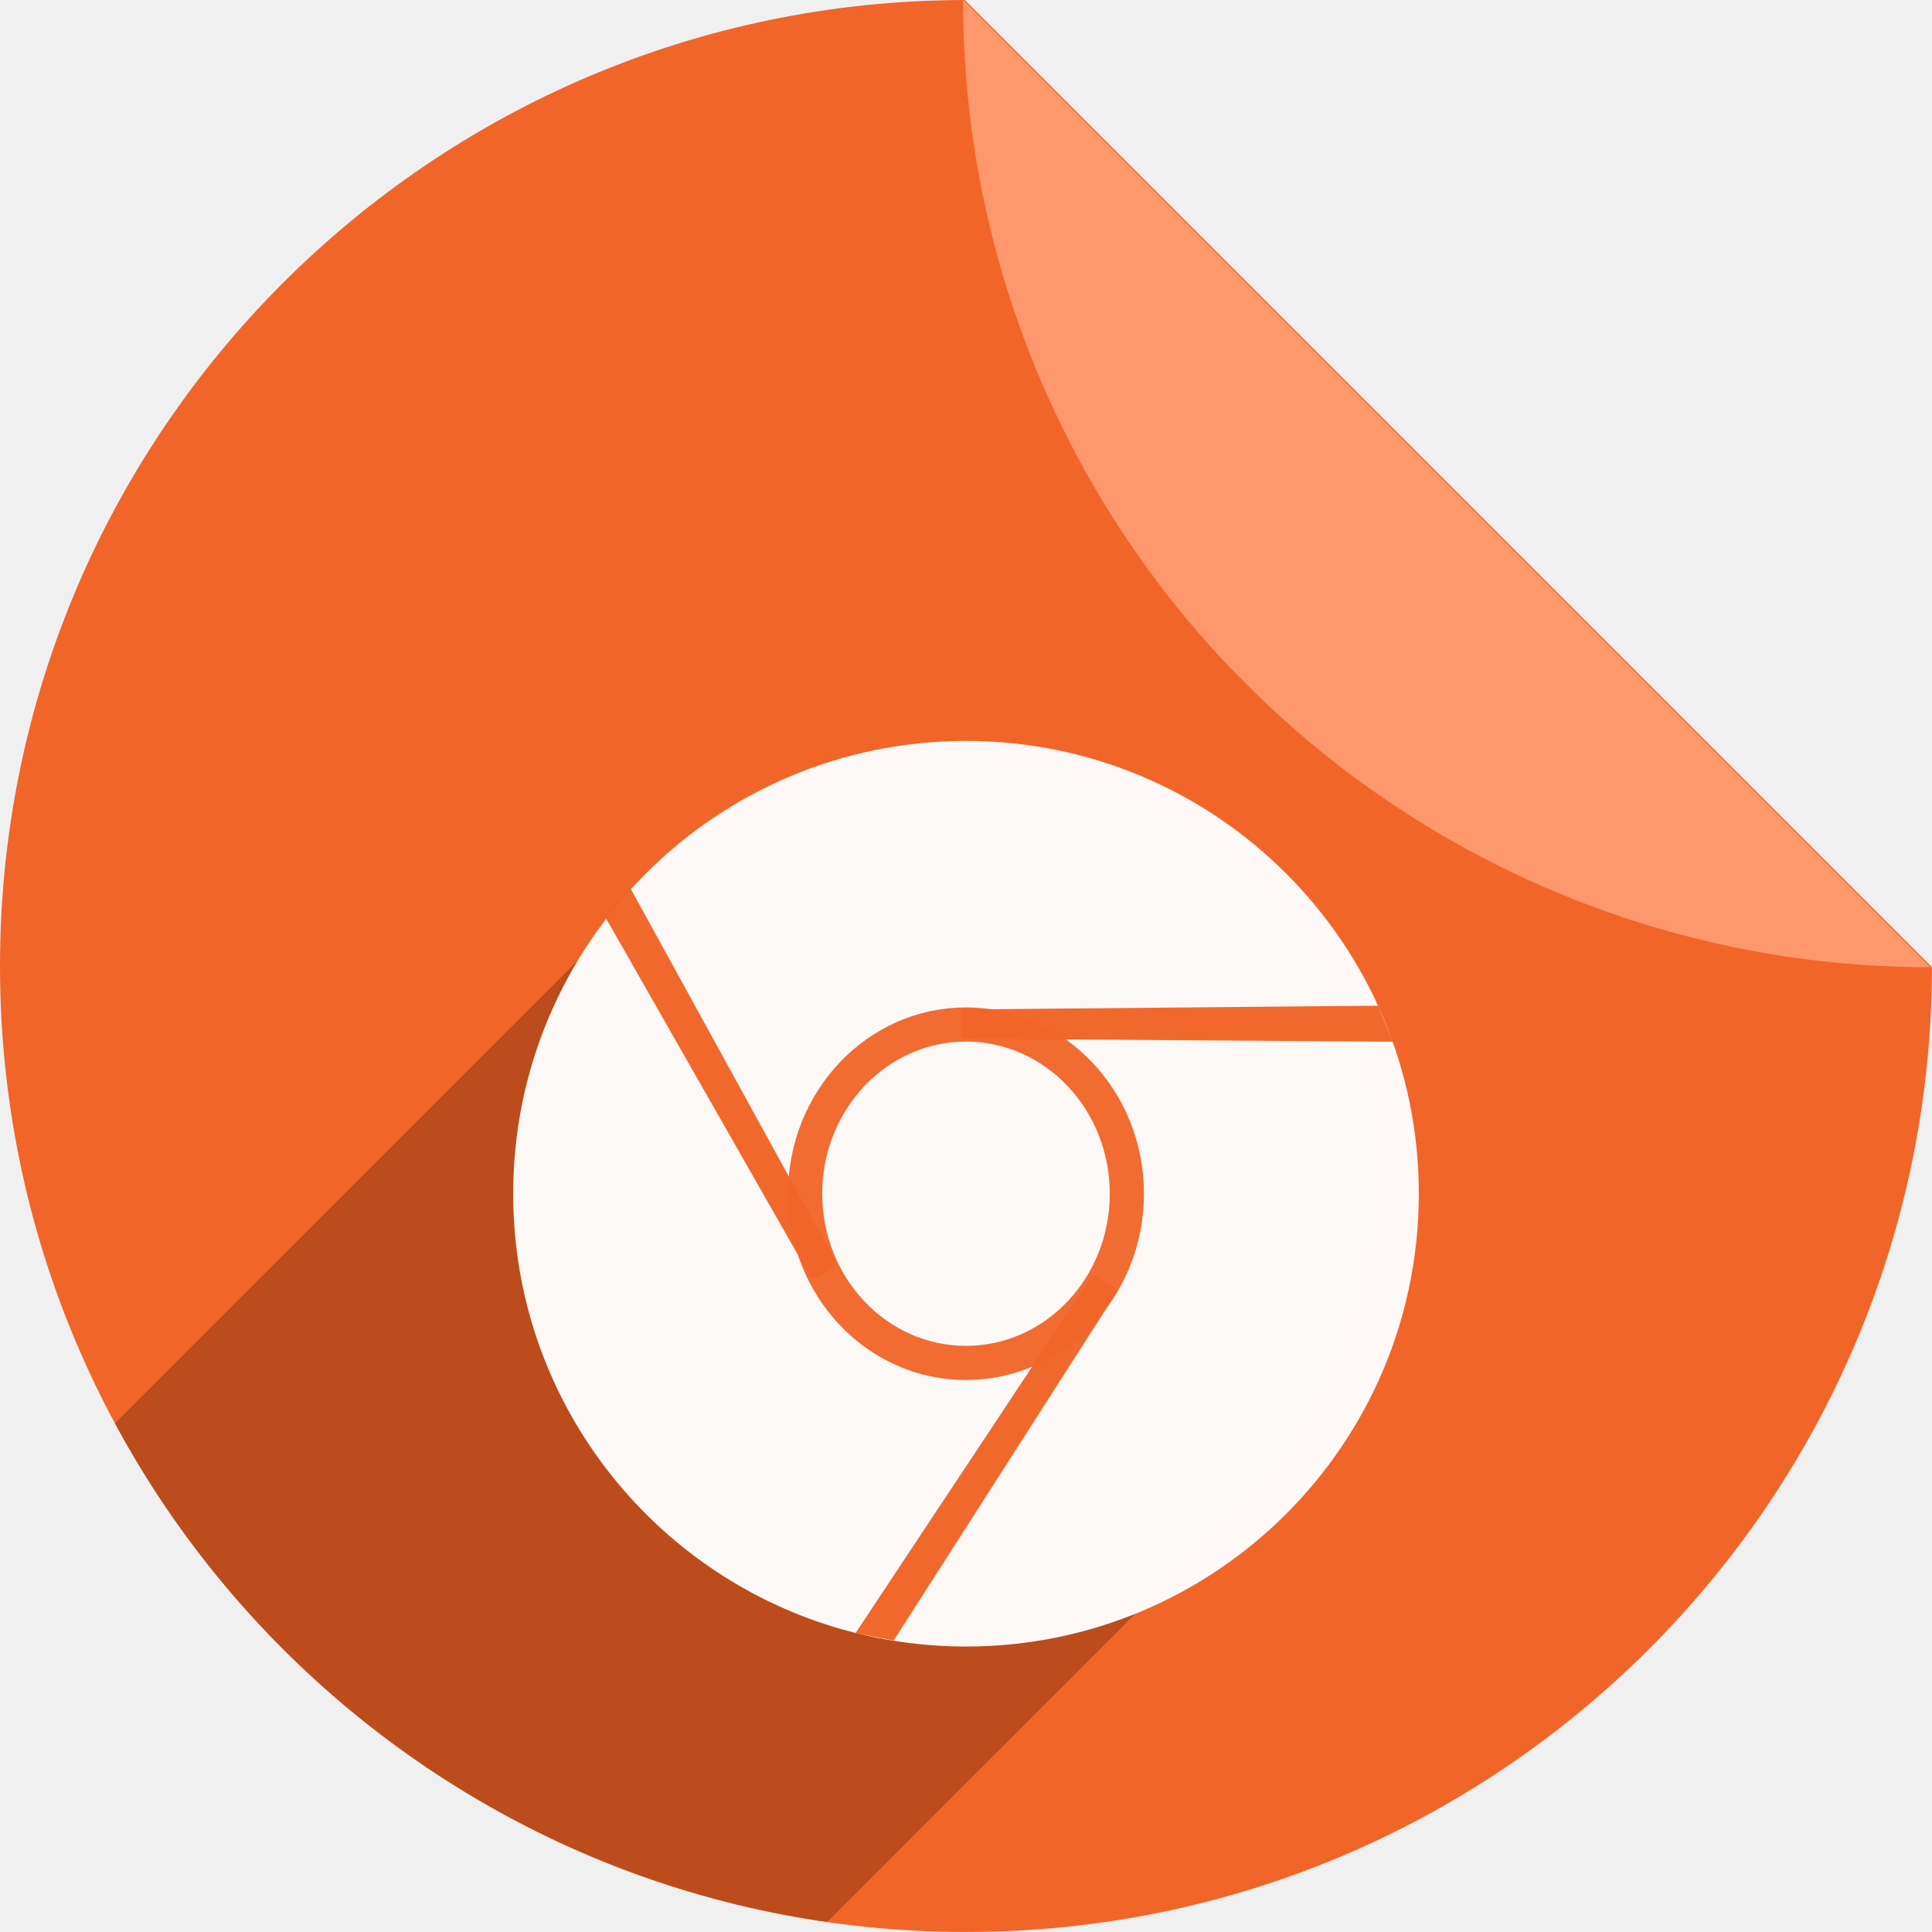
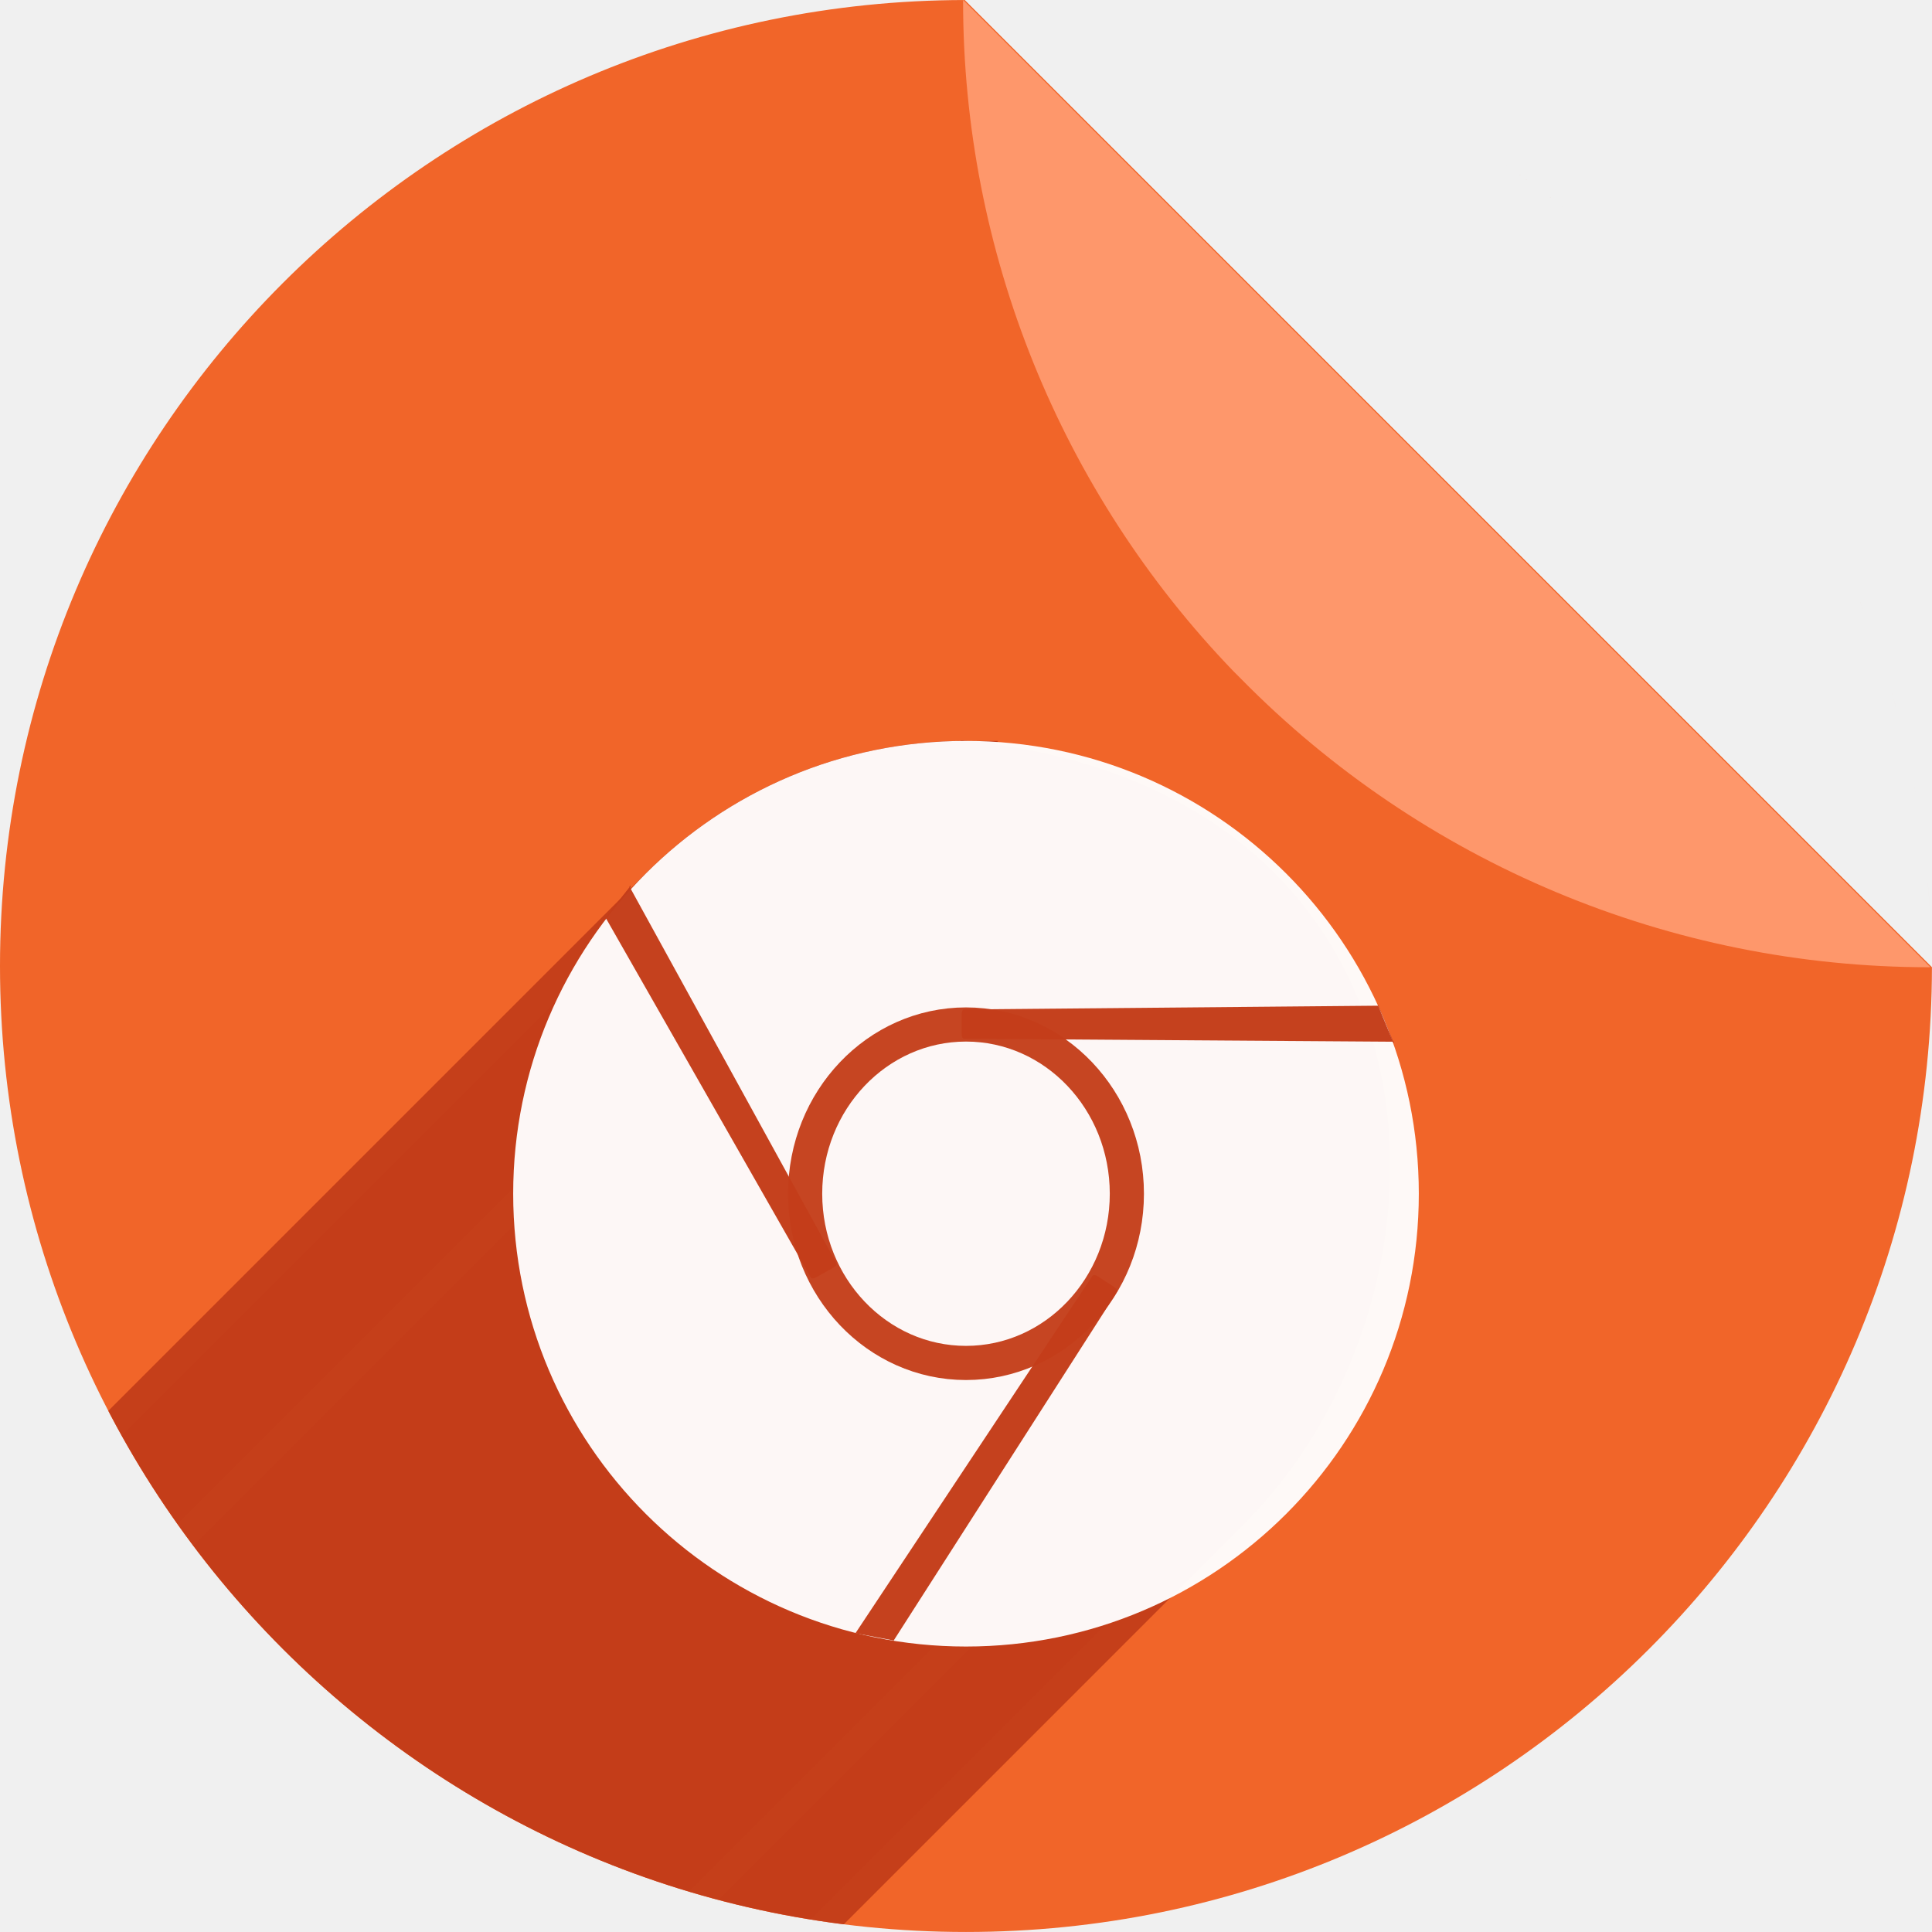
<svg xmlns="http://www.w3.org/2000/svg" width="256" height="256" viewBox="0 0 256 256" id="svg2" version="1.1">
  <defs id="defs4">
    <filter style="color-interpolation-filters:sRGB;" id="filter4301">
      <feFlood flood-opacity="0.498" flood-color="rgb(0,0,0)" result="flood" id="feFlood4303" />
      <feComposite in="flood" in2="SourceGraphic" operator="in" result="composite1" id="feComposite4305" />
      <feGaussianBlur in="composite1" stdDeviation="3.7" result="blur" id="feGaussianBlur4307" />
      <feOffset dx="3.8" dy="3.7" result="offset" id="feOffset4309" />
      <feComposite in="SourceGraphic" in2="offset" operator="over" result="composite2" id="feComposite4311" />
    </filter>
    <clipPath id="clipPath3563" clipPathUnits="userSpaceOnUse">
      <path id="path3565" d="M 128.836,788.084 A 128,128 0 0 0 1,916.078 128,128 0 0 0 129,1044.078 128,128 0 0 0 256.992,916.24 L 128.836,788.084 Z m 12.424,0.607 a 128,128 0 0 1 7.768,1.121 128,128 0 0 0 -7.768,-1.121 z m 12.588,1.85 a 128,128 0 0 1 8.422,2.09 128,128 0 0 0 -8.422,-2.09 z m 12.363,3.098 a 128,128 0 0 1 8.945,3.197 128,128 0 0 0 -8.945,-3.197 z m 11.984,4.305 a 128,128 0 0 1 9.344,4.439 128,128 0 0 0 -9.344,-4.439 z m 11.498,5.479 a 128,128 0 0 1 9.494,5.734 128,128 0 0 0 -9.494,-5.734 z m 10.906,6.6 a 128,128 0 0 1 9.66,7.244 128,128 0 0 0 -9.66,-7.244 z m 10.178,7.639 a 128,128 0 0 1 9.389,8.629 128,128 0 0 0 -9.389,-8.629 z m 9.389,8.629 0.98,0.98 a 128,128 0 0 0 -0.98,-0.98 z m 7.65,8.572 a 128,128 0 0 1 4.504,5.922 128,128 0 0 0 -4.504,-5.922 z m 7.639,10.305 a 128,128 0 0 1 3.811,6.213 128,128 0 0 0 -3.811,-6.213 z m 6.576,11.031 a 128,128 0 0 1 3.082,6.377 128,128 0 0 0 -3.082,-6.377 z m 5.438,11.639 a 128,128 0 0 1 2.377,6.508 128,128 0 0 0 -2.377,-6.508 z m 4.232,12.094 a 128,128 0 0 1 1.686,6.594 128,128 0 0 0 -1.686,-6.594 z m 3.008,12.486 a 128,128 0 0 1 0.99,6.539 128,128 0 0 0 -0.99,-6.539 z m 1.74,12.711 a 128,128 0 0 1 0.551,10.951 128,128 0 0 0 -0.551,-10.951 z" style="fill:#f16529;fill-opacity:1" />
    </clipPath>
    <clipPath clipPathUnits="userSpaceOnUse" id="clipPath3854">
      <path id="path3856" d="M 127.836,796.365 A 128,128 0 0 0 0,924.359 a 128,128 0 0 0 128,128 128,128 0 0 0 127.992,-127.838 L 127.836,796.365 Z m 12.424,0.607 a 128,128 0 0 1 7.768,1.121 128,128 0 0 0 -7.768,-1.121 z m 12.588,1.85 a 128,128 0 0 1 8.422,2.09 128,128 0 0 0 -8.422,-2.09 z m 12.363,3.098 a 128,128 0 0 1 8.945,3.197 128,128 0 0 0 -8.945,-3.197 z m 11.984,4.305 a 128,128 0 0 1 9.344,4.439 128,128 0 0 0 -9.344,-4.439 z m 11.498,5.479 a 128,128 0 0 1 9.494,5.734 128,128 0 0 0 -9.494,-5.734 z m 10.906,6.6 a 128,128 0 0 1 9.66,7.244 128,128 0 0 0 -9.66,-7.244 z m 10.178,7.639 a 128,128 0 0 1 9.389,8.629 128,128 0 0 0 -9.389,-8.629 z m 9.389,8.629 0.98,0.98 a 128,128 0 0 0 -0.98,-0.98 z m 7.65,8.572 a 128,128 0 0 1 4.504,5.922 128,128 0 0 0 -4.504,-5.922 z m 7.639,10.305 a 128,128 0 0 1 3.811,6.213 128,128 0 0 0 -3.811,-6.213 z m 6.576,11.031 a 128,128 0 0 1 3.082,6.377 128,128 0 0 0 -3.082,-6.377 z m 5.438,11.639 a 128,128 0 0 1 2.377,6.508 128,128 0 0 0 -2.377,-6.508 z m 4.232,12.094 a 128,128 0 0 1 1.686,6.594 128,128 0 0 0 -1.686,-6.594 z m 3.008,12.486 a 128,128 0 0 1 0.99,6.539 128,128 0 0 0 -0.99,-6.539 z m 1.74,12.711 A 128,128 0 0 1 256,924.359 128,128 0 0 0 255.449,913.408 Z" style="fill:#f16529;fill-opacity:1" />
    </clipPath>
  </defs>
  <g id="layer1" transform="translate(0,-796.3621)">
    <path style="fill:#f16529;fill-opacity:1" d="M 127.836,796.365 A 128,128 0 0 0 0,924.359 a 128,128 0 0 0 128,128 128,128 0 0 0 127.992,-127.838 L 127.836,796.365 Z m 12.424,0.607 a 128,128 0 0 1 7.768,1.121 128,128 0 0 0 -7.768,-1.121 z m 12.588,1.85 a 128,128 0 0 1 8.422,2.09 128,128 0 0 0 -8.422,-2.09 z m 12.363,3.098 a 128,128 0 0 1 8.945,3.197 128,128 0 0 0 -8.945,-3.197 z m 11.984,4.305 a 128,128 0 0 1 9.344,4.439 128,128 0 0 0 -9.344,-4.439 z m 11.498,5.479 a 128,128 0 0 1 9.494,5.734 128,128 0 0 0 -9.494,-5.734 z m 10.906,6.6 a 128,128 0 0 1 9.66,7.244 128,128 0 0 0 -9.66,-7.244 z m 10.178,7.639 a 128,128 0 0 1 9.389,8.629 128,128 0 0 0 -9.389,-8.629 z m 9.389,8.629 0.98,0.98 a 128,128 0 0 0 -0.98,-0.98 z m 7.65,8.572 a 128,128 0 0 1 4.504,5.922 128,128 0 0 0 -4.504,-5.922 z m 7.639,10.305 a 128,128 0 0 1 3.811,6.213 128,128 0 0 0 -3.811,-6.213 z m 6.576,11.031 a 128,128 0 0 1 3.082,6.377 128,128 0 0 0 -3.082,-6.377 z m 5.438,11.639 a 128,128 0 0 1 2.377,6.508 128,128 0 0 0 -2.377,-6.508 z m 4.232,12.094 a 128,128 0 0 1 1.686,6.594 128,128 0 0 0 -1.686,-6.594 z m 3.008,12.486 a 128,128 0 0 1 0.99,6.539 128,128 0 0 0 -0.99,-6.539 z m 1.74,12.711 A 128,128 0 0 1 256,924.359 128,128 0 0 0 255.449,913.408 Z" id="path4957" />
    <path style="fill:#fe976b;fill-opacity:1" d="m 255.614,924.527 a 128,128 0 0 0 0.164,-0.006 L 127.622,796.365 a 128,128 0 0 0 -0.008,0.162 128,128 0 0 0 35.854,88.809 l 0.98,0.98 a 128,128 0 0 0 91.166,38.211 z" id="rect4961" />
    <text xml:space="preserve" style="font-style:normal;font-weight:normal;font-size:40px;line-height:125%;font-family:sans-serif;letter-spacing:0px;word-spacing:0px;fill:#000000;fill-opacity:1;stroke:none;stroke-width:1px;stroke-linecap:butt;stroke-linejoin:miter;stroke-opacity:1" x="54.857" y="965.153" id="text4164">
      <tspan id="tspan4166" x="54.857" y="965.153" />
    </text>
-     <g id="g3763" clip-path="url(#clipPath3854)" style="fill:#7a2d0d;fill-opacity:0.271;stroke:none">
-       <path style="opacity:0.96;fill:#7a2d0d;fill-opacity:0.271;stroke:none;stroke-width:4.526;stroke-linecap:round;stroke-linejoin:miter;stroke-miterlimit:4;stroke-dasharray:none;stroke-opacity:1" d="M 149.315,954.536 A 21.315,22.424 0 0 1 128,976.96 21.315,22.424 0 0 1 106.685,954.536 21.315,22.424 0 0 1 128,932.112 a 21.315,22.424 0 0 1 21.315,22.424 z" id="path3767" />
-       <path id="path3769" d="m 127.698,930.118 54.919,-0.496 c 0.154,-10e-4 -0.088,-0.215 0.058,0.14 l 1.896,4.603 c 0.146,0.355 0.182,0.03 0.028,0.029 l -56.901,-0.392 c -0.154,-10e-4 -0.277,-0.309 -0.277,-0.693 l 0,-2.498 c 0,-0.384 0.124,-0.693 0.277,-0.693 z" style="opacity:0.98;fill:#7a2d0d;fill-opacity:0.271;stroke:none;stroke-width:0.067;stroke-linecap:round;stroke-linejoin:round;stroke-miterlimit:4;stroke-dasharray:none;stroke-opacity:0" />
-       <path style="opacity:0.98;fill:#7a2d0d;fill-opacity:0.271;stroke:none;stroke-width:0.067;stroke-linecap:round;stroke-linejoin:round;stroke-miterlimit:4;stroke-dasharray:none;stroke-opacity:0" d="m 148.04,967.488 -29.621,46.249 c -0.083,0.129 0.228,0.045 -0.149,-0.027 l -4.891,-0.93 c -0.377,-0.072 -0.125,0.136 -0.04,0.012 l 31.449,-47.423 c 0.085,-0.128 0.41,-0.063 0.732,0.147 l 2.091,1.366 c 0.322,0.21 0.513,0.483 0.429,0.611 z" id="path3771" />
-       <path id="path3773" d="M 107.462,965.675 80.252,917.968 c -0.076,-0.134 -0.145,0.181 0.094,-0.119 l 3.095,-3.9 c 0.239,-0.3 -0.062,-0.173 0.012,-0.039 l 27.401,49.871 c 0.074,0.135 -0.135,0.393 -0.47,0.58 l -2.181,1.218 c -0.335,0.187 -0.665,0.23 -0.74,0.096 z" style="opacity:0.98;fill:#7a2d0d;fill-opacity:0.271;stroke:none;stroke-width:0.067;stroke-linecap:round;stroke-linejoin:round;stroke-miterlimit:4;stroke-dasharray:none;stroke-opacity:0" />
-       <g id="g3803" style="fill:#7a2d0d;fill-opacity:0.271;stroke:none">
-         <g id="g3805" style="opacity:0.96;fill:#7a2d0d;fill-opacity:0.271;stroke:none;stroke-width:3.548;stroke-linecap:round;stroke-linejoin:miter;stroke-miterlimit:4;stroke-dasharray:none;stroke-opacity:1">
-           <path id="path3807" d="M128.0 1012.762C95.843 1012.762 69.774 986.693 69.774 954.536L-71.647 1095.957C-71.647 1128.115 -45.579 1154.183 -13.421 1154.183Z" style="fill:#7a2d0d;fill-opacity:0.271;stroke:none" />
-           <path id="path3809" d="M69.774 954.536C69.774 938.457 76.291 923.901 86.828 913.364L-54.593 1054.785C-65.13 1065.322 -71.647 1079.879 -71.647 1095.957Z" style="fill:#7a2d0d;fill-opacity:0.271;stroke:none" />
-           <path id="path3811" d="M86.828 913.364C97.365 902.827 111.921 896.31 128.0 896.31L-13.421 1037.731C-29.5 1037.731 -44.056 1044.249 -54.593 1054.785Z" style="fill:#7a2d0d;fill-opacity:0.271;stroke:none" />
-           <path id="path3813" d="M128.0 896.31C191.72 902.894 193.726 966.892 163.497 997.122L22.075 1138.543C52.305 1108.314 50.298 1044.315 -13.421 1037.731Z" style="fill:#7a2d0d;fill-opacity:0.271;stroke:none" />
-           <path id="path3815" d="M163.497 997.122C154.346 1006.273 142.241 1012.329 128.0 1012.762L-13.421 1154.183C0.82 1153.751 12.924 1147.694 22.075 1138.543Z" style="fill:#7a2d0d;fill-opacity:0.271;stroke:none" />
+     <g id="g3763" clip-path="url(#clipPath3854)" style="fill:#c33b18;fill-opacity:1;stroke:#c43d19;stroke-opacity:1">
+       <path style="opacity:0.96;fill:#c33b18;fill-opacity:1;stroke:#c43d19;stroke-width:4.526;stroke-linecap:round;stroke-linejoin:miter;stroke-miterlimit:4;stroke-dasharray:none;stroke-opacity:1" d="M 149.315,954.536 A 21.315,22.424 0 0 1 128,976.96 21.315,22.424 0 0 1 106.685,954.536 21.315,22.424 0 0 1 128,932.112 a 21.315,22.424 0 0 1 21.315,22.424 z" id="path3767" />
+       <path id="path3769" d="m 127.698,930.118 54.919,-0.496 c 0.154,-10e-4 -0.088,-0.215 0.058,0.14 l 1.896,4.603 c 0.146,0.355 0.182,0.03 0.028,0.029 l -56.901,-0.392 c -0.154,-10e-4 -0.277,-0.309 -0.277,-0.693 l 0,-2.498 c 0,-0.384 0.124,-0.693 0.277,-0.693 z" style="opacity:0.98;fill:#c33b18;fill-opacity:1;stroke:#c43d19;stroke-width:0.067;stroke-linecap:round;stroke-linejoin:round;stroke-miterlimit:4;stroke-dasharray:none;stroke-opacity:1" />
+       <path style="opacity:0.98;fill:#c33b18;fill-opacity:1;stroke:#c43d19;stroke-width:0.067;stroke-linecap:round;stroke-linejoin:round;stroke-miterlimit:4;stroke-dasharray:none;stroke-opacity:1" d="m 148.04,967.488 -29.621,46.249 c -0.083,0.129 0.228,0.045 -0.149,-0.027 l -4.891,-0.93 c -0.377,-0.072 -0.125,0.136 -0.04,0.012 l 31.449,-47.423 c 0.085,-0.128 0.41,-0.063 0.732,0.147 l 2.091,1.366 c 0.322,0.21 0.513,0.483 0.429,0.611 z" id="path3771" />
+       <path id="path3773" d="M 107.462,965.675 80.252,917.968 c -0.076,-0.134 -0.145,0.181 0.094,-0.119 l 3.095,-3.9 c 0.239,-0.3 -0.062,-0.173 0.012,-0.039 l 27.401,49.871 c 0.074,0.135 -0.135,0.393 -0.47,0.58 l -2.181,1.218 c -0.335,0.187 -0.665,0.23 -0.74,0.096 z" style="opacity:0.98;fill:#c33b18;fill-opacity:1;stroke:#c43d19;stroke-width:0.067;stroke-linecap:round;stroke-linejoin:round;stroke-miterlimit:4;stroke-dasharray:none;stroke-opacity:1" />
+       <g id="g3803" style="fill:#c33b18;fill-opacity:1;stroke:#c43d19;stroke-opacity:1">
+         <g id="g3805" style="opacity:0.96;fill:#c33b18;fill-opacity:1;stroke:#c43d19;stroke-width:3.548;stroke-linecap:round;stroke-linejoin:miter;stroke-miterlimit:4;stroke-dasharray:none;stroke-opacity:1">
+           <path id="path3807" d="M128.0 1012.762C95.843 1012.762 69.774 986.693 69.774 954.536L-71.647 1095.957C-71.647 1128.115 -45.579 1154.183 -13.421 1154.183Z" style="fill:#c33b18;fill-opacity:1;stroke:#c43d19;stroke-opacity:1" />
+           <path id="path3809" d="M69.774 954.536C69.774 938.457 76.291 923.901 86.828 913.364L-54.593 1054.785C-65.13 1065.322 -71.647 1079.879 -71.647 1095.957Z" style="fill:#c33b18;fill-opacity:1;stroke:#c43d19;stroke-opacity:1" />
+           <path id="path3811" d="M86.828 913.364C97.365 902.827 111.921 896.31 128.0 896.31L-13.421 1037.731C-29.5 1037.731 -44.056 1044.249 -54.593 1054.785Z" style="fill:#c33b18;fill-opacity:1;stroke:#c43d19;stroke-opacity:1" />
+           <path id="path3813" d="M128.0 896.31C191.72 902.894 193.726 966.892 163.497 997.122L22.075 1138.543C52.305 1108.314 50.298 1044.315 -13.421 1037.731Z" style="fill:#c33b18;fill-opacity:1;stroke:#c43d19;stroke-opacity:1" />
+           <path id="path3815" d="M163.497 997.122C154.346 1006.273 142.241 1012.329 128.0 1012.762L-13.421 1154.183C0.82 1153.751 12.924 1147.694 22.075 1138.543Z" style="fill:#c33b18;fill-opacity:1;stroke:#c43d19;stroke-opacity:1" />
        </g>
-         <path style="opacity:0.96;fill:#7a2d0d;fill-opacity:0.271;stroke:none;stroke-width:3.548;stroke-linecap:round;stroke-linejoin:miter;stroke-miterlimit:4;stroke-dasharray:none;stroke-opacity:1" d="m 128,1012.762 c -32.157,0 -58.226,-26.069 -58.226,-58.226 3e-6,-32.157 26.069,-58.226 58.226,-58.226 83.008,8.577 61.286,114.589 0,116.452 z" id="path3765" />
+         <path style="opacity:0.96;fill:#c33b18;fill-opacity:1;stroke:#c43d19;stroke-width:3.548;stroke-linecap:round;stroke-linejoin:miter;stroke-miterlimit:4;stroke-dasharray:none;stroke-opacity:1" d="m 128,1012.762 c -32.157,0 -58.226,-26.069 -58.226,-58.226 3e-6,-32.157 26.069,-58.226 58.226,-58.226 83.008,8.577 61.286,114.589 0,116.452 z" id="path3765" />
      </g>
    </g>
-     <g id="g3756">
-       <path id="path4358" d="M 186.226,954.536 A 58.226,58.226 0 0 1 128,1012.762 58.226,58.226 0 0 1 69.774,954.536 58.226,58.226 0 0 1 128,896.31 a 58.226,58.226 0 0 1 58.226,58.226 z" style="opacity:0.96;fill:#ffffff;fill-opacity:1;stroke:#ffffff;stroke-width:3.548;stroke-linecap:round;stroke-linejoin:miter;stroke-miterlimit:4;stroke-dasharray:none;stroke-opacity:1" />
-       <path id="path4360" d="M 149.315,954.536 A 21.315,22.424 0 0 1 128,976.96 21.315,22.424 0 0 1 106.685,954.536 21.315,22.424 0 0 1 128,932.112 a 21.315,22.424 0 0 1 21.315,22.424 z" style="opacity:0.96;fill:#600000;fill-opacity:0;stroke:#f16529;stroke-width:4.526;stroke-linecap:round;stroke-linejoin:miter;stroke-miterlimit:4;stroke-dasharray:none;stroke-opacity:1" />
-       <path style="opacity:0.98;fill:#f16529;fill-opacity:1;stroke:#f43838;stroke-width:0.067;stroke-linecap:round;stroke-linejoin:round;stroke-miterlimit:4;stroke-dasharray:none;stroke-opacity:0" d="m 127.698,930.118 54.919,-0.496 c 0.154,-10e-4 -0.088,-0.215 0.058,0.14 l 1.896,4.603 c 0.146,0.355 0.182,0.03 0.028,0.029 l -56.901,-0.392 c -0.154,-10e-4 -0.277,-0.309 -0.277,-0.693 l 0,-2.498 c 0,-0.384 0.124,-0.693 0.277,-0.693 z" id="rect4666" />
-       <path id="path4669" d="m 148.04,967.488 -29.621,46.249 c -0.083,0.129 0.228,0.045 -0.149,-0.027 l -4.891,-0.93 c -0.377,-0.072 -0.125,0.136 -0.04,0.012 l 31.449,-47.423 c 0.085,-0.128 0.41,-0.063 0.732,0.147 l 2.091,1.366 c 0.322,0.21 0.513,0.483 0.429,0.611 z" style="opacity:0.98;fill:#f16529;fill-opacity:1;stroke:#f43838;stroke-width:0.067;stroke-linecap:round;stroke-linejoin:round;stroke-miterlimit:4;stroke-dasharray:none;stroke-opacity:0" />
-       <path style="opacity:0.98;fill:#f16529;fill-opacity:1;stroke:#f43838;stroke-width:0.067;stroke-linecap:round;stroke-linejoin:round;stroke-miterlimit:4;stroke-dasharray:none;stroke-opacity:0" d="M 107.462,965.675 80.252,917.968 c -0.076,-0.134 -0.145,0.181 0.094,-0.119 l 3.095,-3.9 c 0.239,-0.3 -0.062,-0.173 0.012,-0.039 l 27.401,49.871 c 0.074,0.135 -0.135,0.393 -0.47,0.58 l -2.181,1.218 c -0.335,0.187 -0.665,0.23 -0.74,0.096 z" id="path4671" />
-     </g>
+     <path style="opacity:0.96;fill:#ffffff;fill-opacity:1;stroke:#ffffff;stroke-width:3.548;stroke-linecap:round;stroke-linejoin:miter;stroke-miterlimit:4;stroke-dasharray:none;stroke-opacity:1" d="M 186.226,954.536 A 58.226,58.226 0 0 1 128,1012.762 58.226,58.226 0 0 1 69.774,954.536 58.226,58.226 0 0 1 128,896.31 a 58.226,58.226 0 0 1 58.226,58.226 z" id="path4358" />
+     <path style="opacity:0.96;fill:#600000;fill-opacity:0;stroke:#c43d19;stroke-width:4.526;stroke-linecap:round;stroke-linejoin:miter;stroke-miterlimit:4;stroke-dasharray:none;stroke-opacity:1" d="M 149.315,954.536 A 21.315,22.424 0 0 1 128,976.96 21.315,22.424 0 0 1 106.685,954.536 21.315,22.424 0 0 1 128,932.112 a 21.315,22.424 0 0 1 21.315,22.424 z" id="path4360" />
+     <path id="rect4666" d="m 127.698,930.118 54.919,-0.496 c 0.154,-10e-4 -0.088,-0.215 0.058,0.14 l 1.896,4.603 c 0.146,0.355 0.182,0.03 0.028,0.029 l -56.901,-0.392 c -0.154,-10e-4 -0.277,-0.309 -0.277,-0.693 v -2.498 c 0,-0.384 0.124,-0.693 0.277,-0.693 z" style="opacity:0.98;fill:#c43d19;fill-opacity:1;stroke:#f43838;stroke-width:0.067;stroke-linecap:round;stroke-linejoin:round;stroke-miterlimit:4;stroke-dasharray:none;stroke-opacity:0" />
+     <path style="opacity:0.98;fill:#c43d19;fill-opacity:1;stroke:#f43838;stroke-width:0.067;stroke-linecap:round;stroke-linejoin:round;stroke-miterlimit:4;stroke-dasharray:none;stroke-opacity:0" d="m 148.04,967.488 -29.621,46.249 c -0.083,0.129 0.228,0.045 -0.149,-0.027 l -4.891,-0.93 c -0.377,-0.072 -0.125,0.136 -0.04,0.012 l 31.449,-47.423 c 0.085,-0.128 0.41,-0.063 0.732,0.147 l 2.091,1.366 c 0.322,0.21 0.513,0.483 0.429,0.611 z" id="path4669" />
+     <path id="path4671" d="M 107.462,965.675 80.252,917.968 c -0.076,-0.134 -0.145,0.181 0.094,-0.119 l 3.095,-3.9 c 0.239,-0.3 -0.062,-0.173 0.012,-0.039 l 27.401,49.871 c 0.074,0.135 -0.135,0.393 -0.47,0.58 l -2.181,1.218 c -0.335,0.187 -0.665,0.23 -0.74,0.096 z" style="opacity:0.98;fill:#c43d19;fill-opacity:1;stroke:#f43838;stroke-width:0.067;stroke-linecap:round;stroke-linejoin:round;stroke-miterlimit:4;stroke-dasharray:none;stroke-opacity:0" />
  </g>
</svg>
